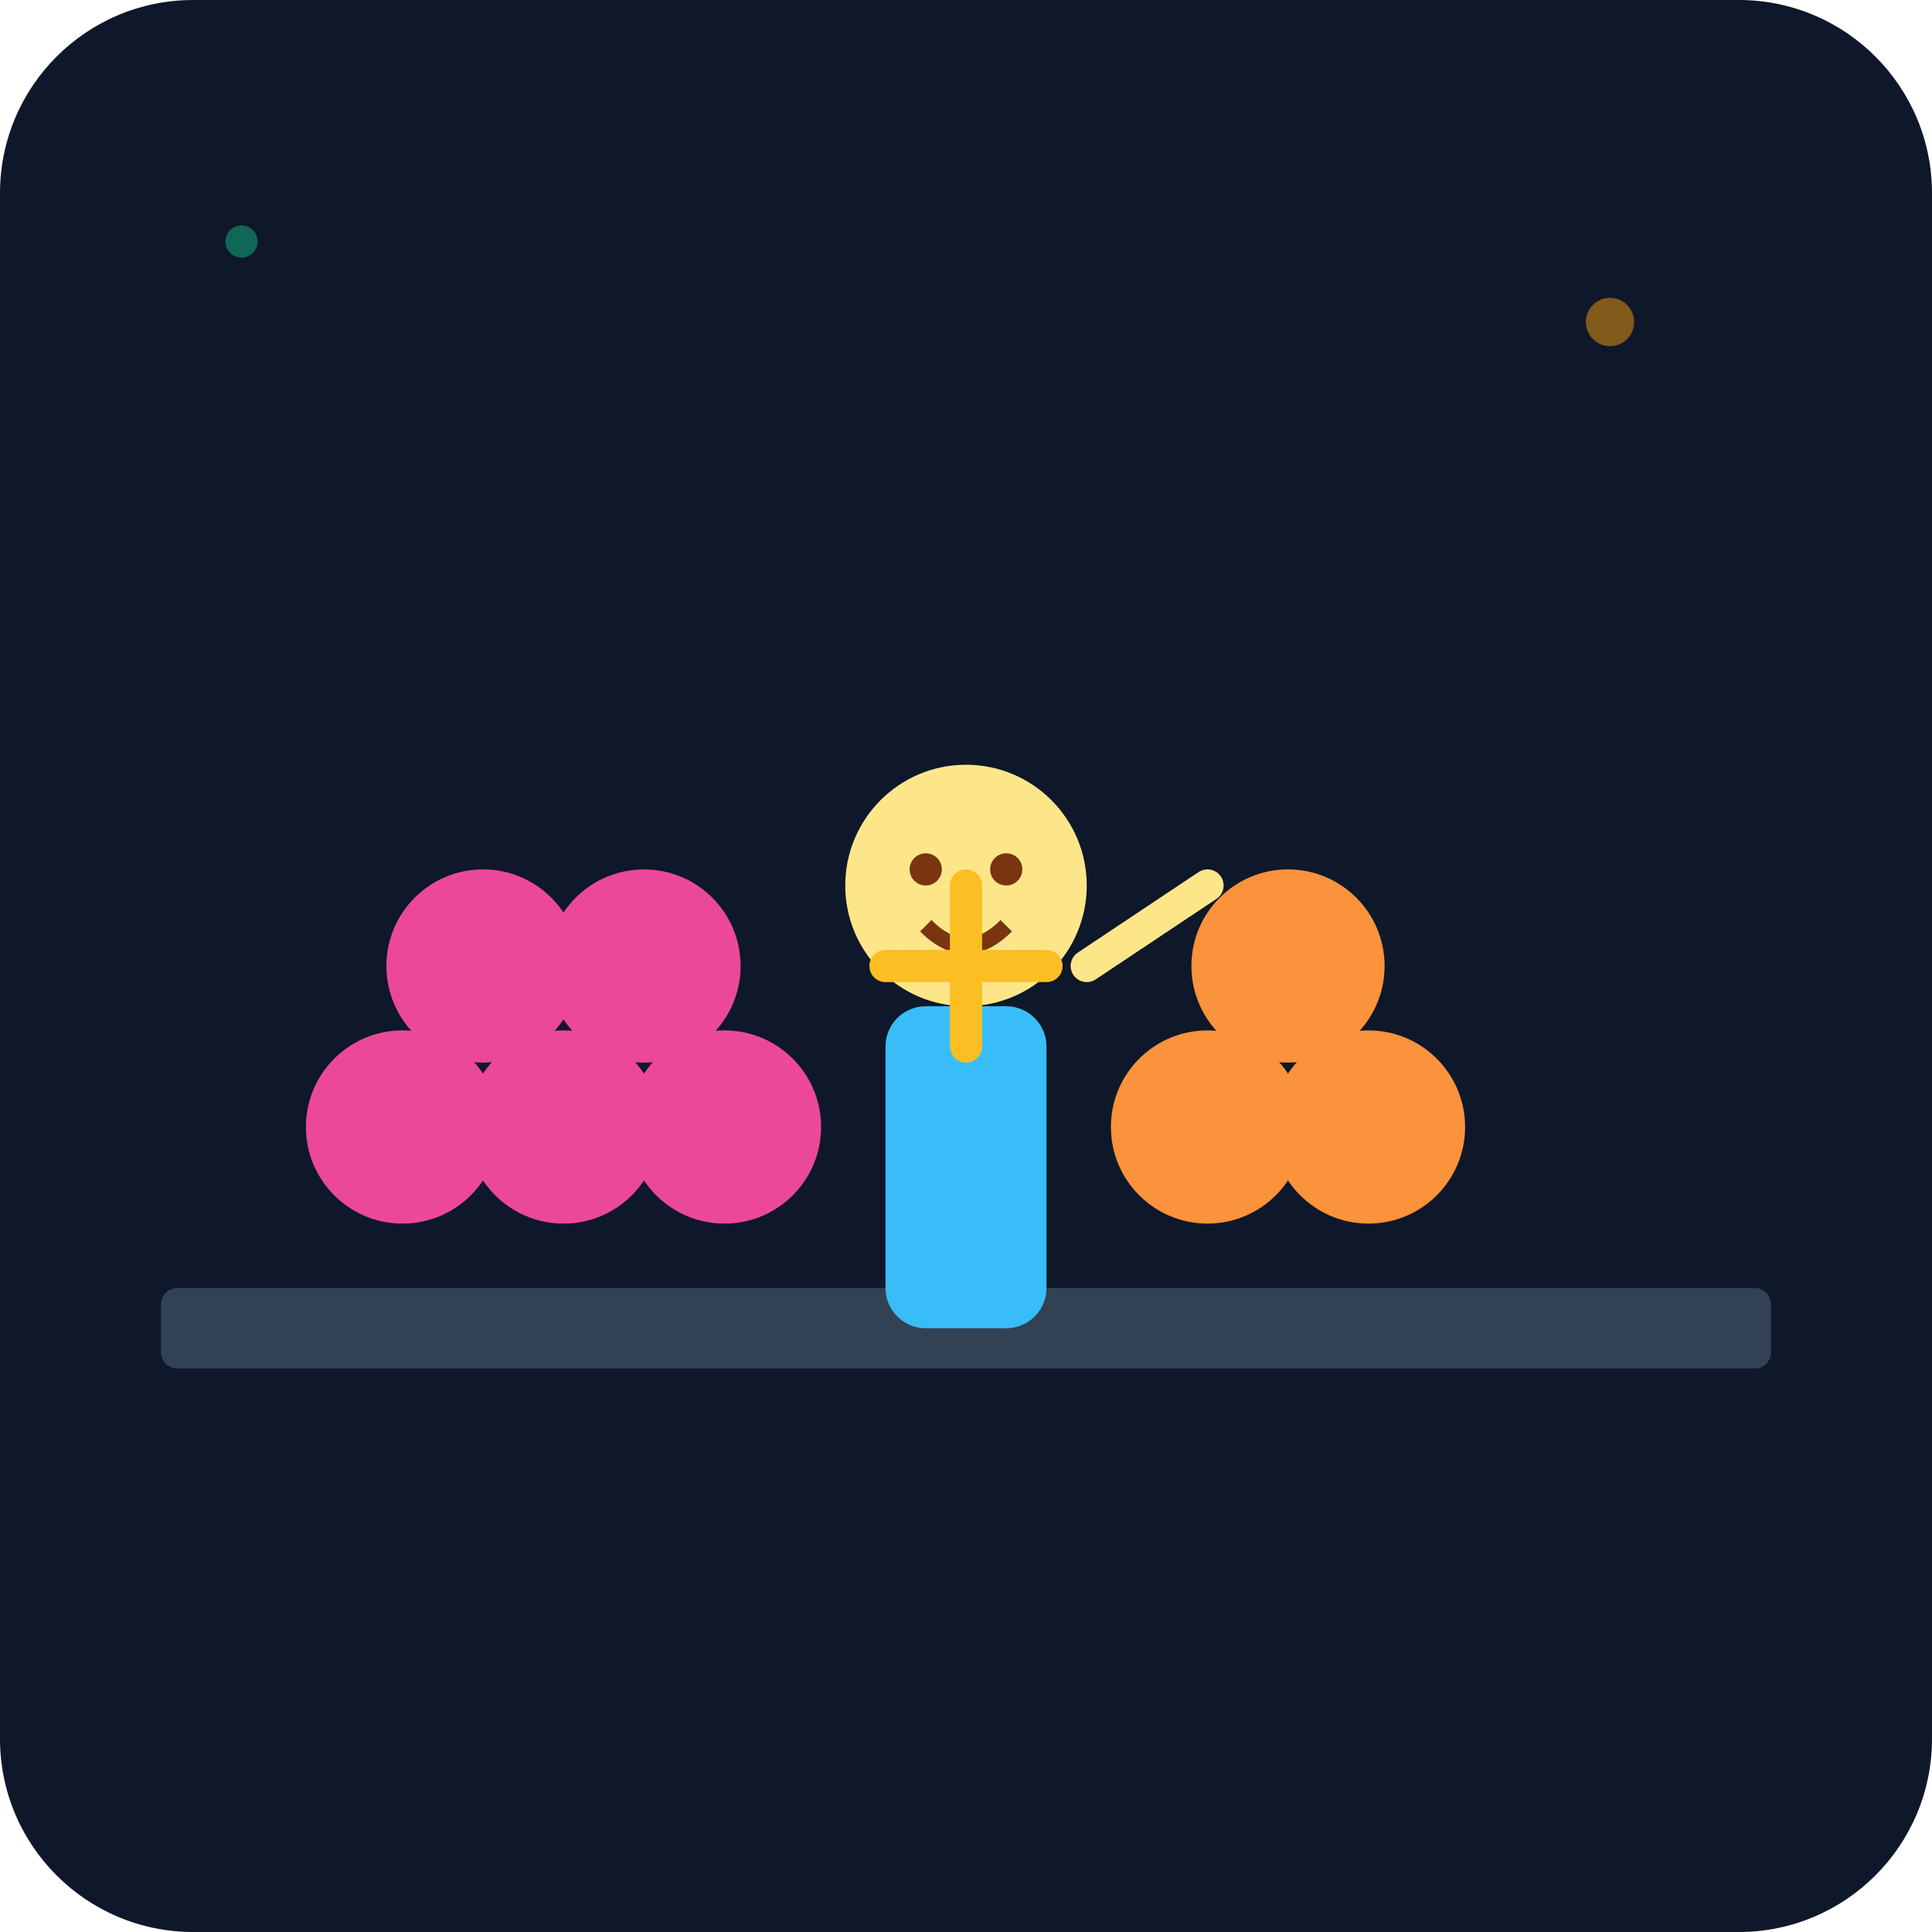
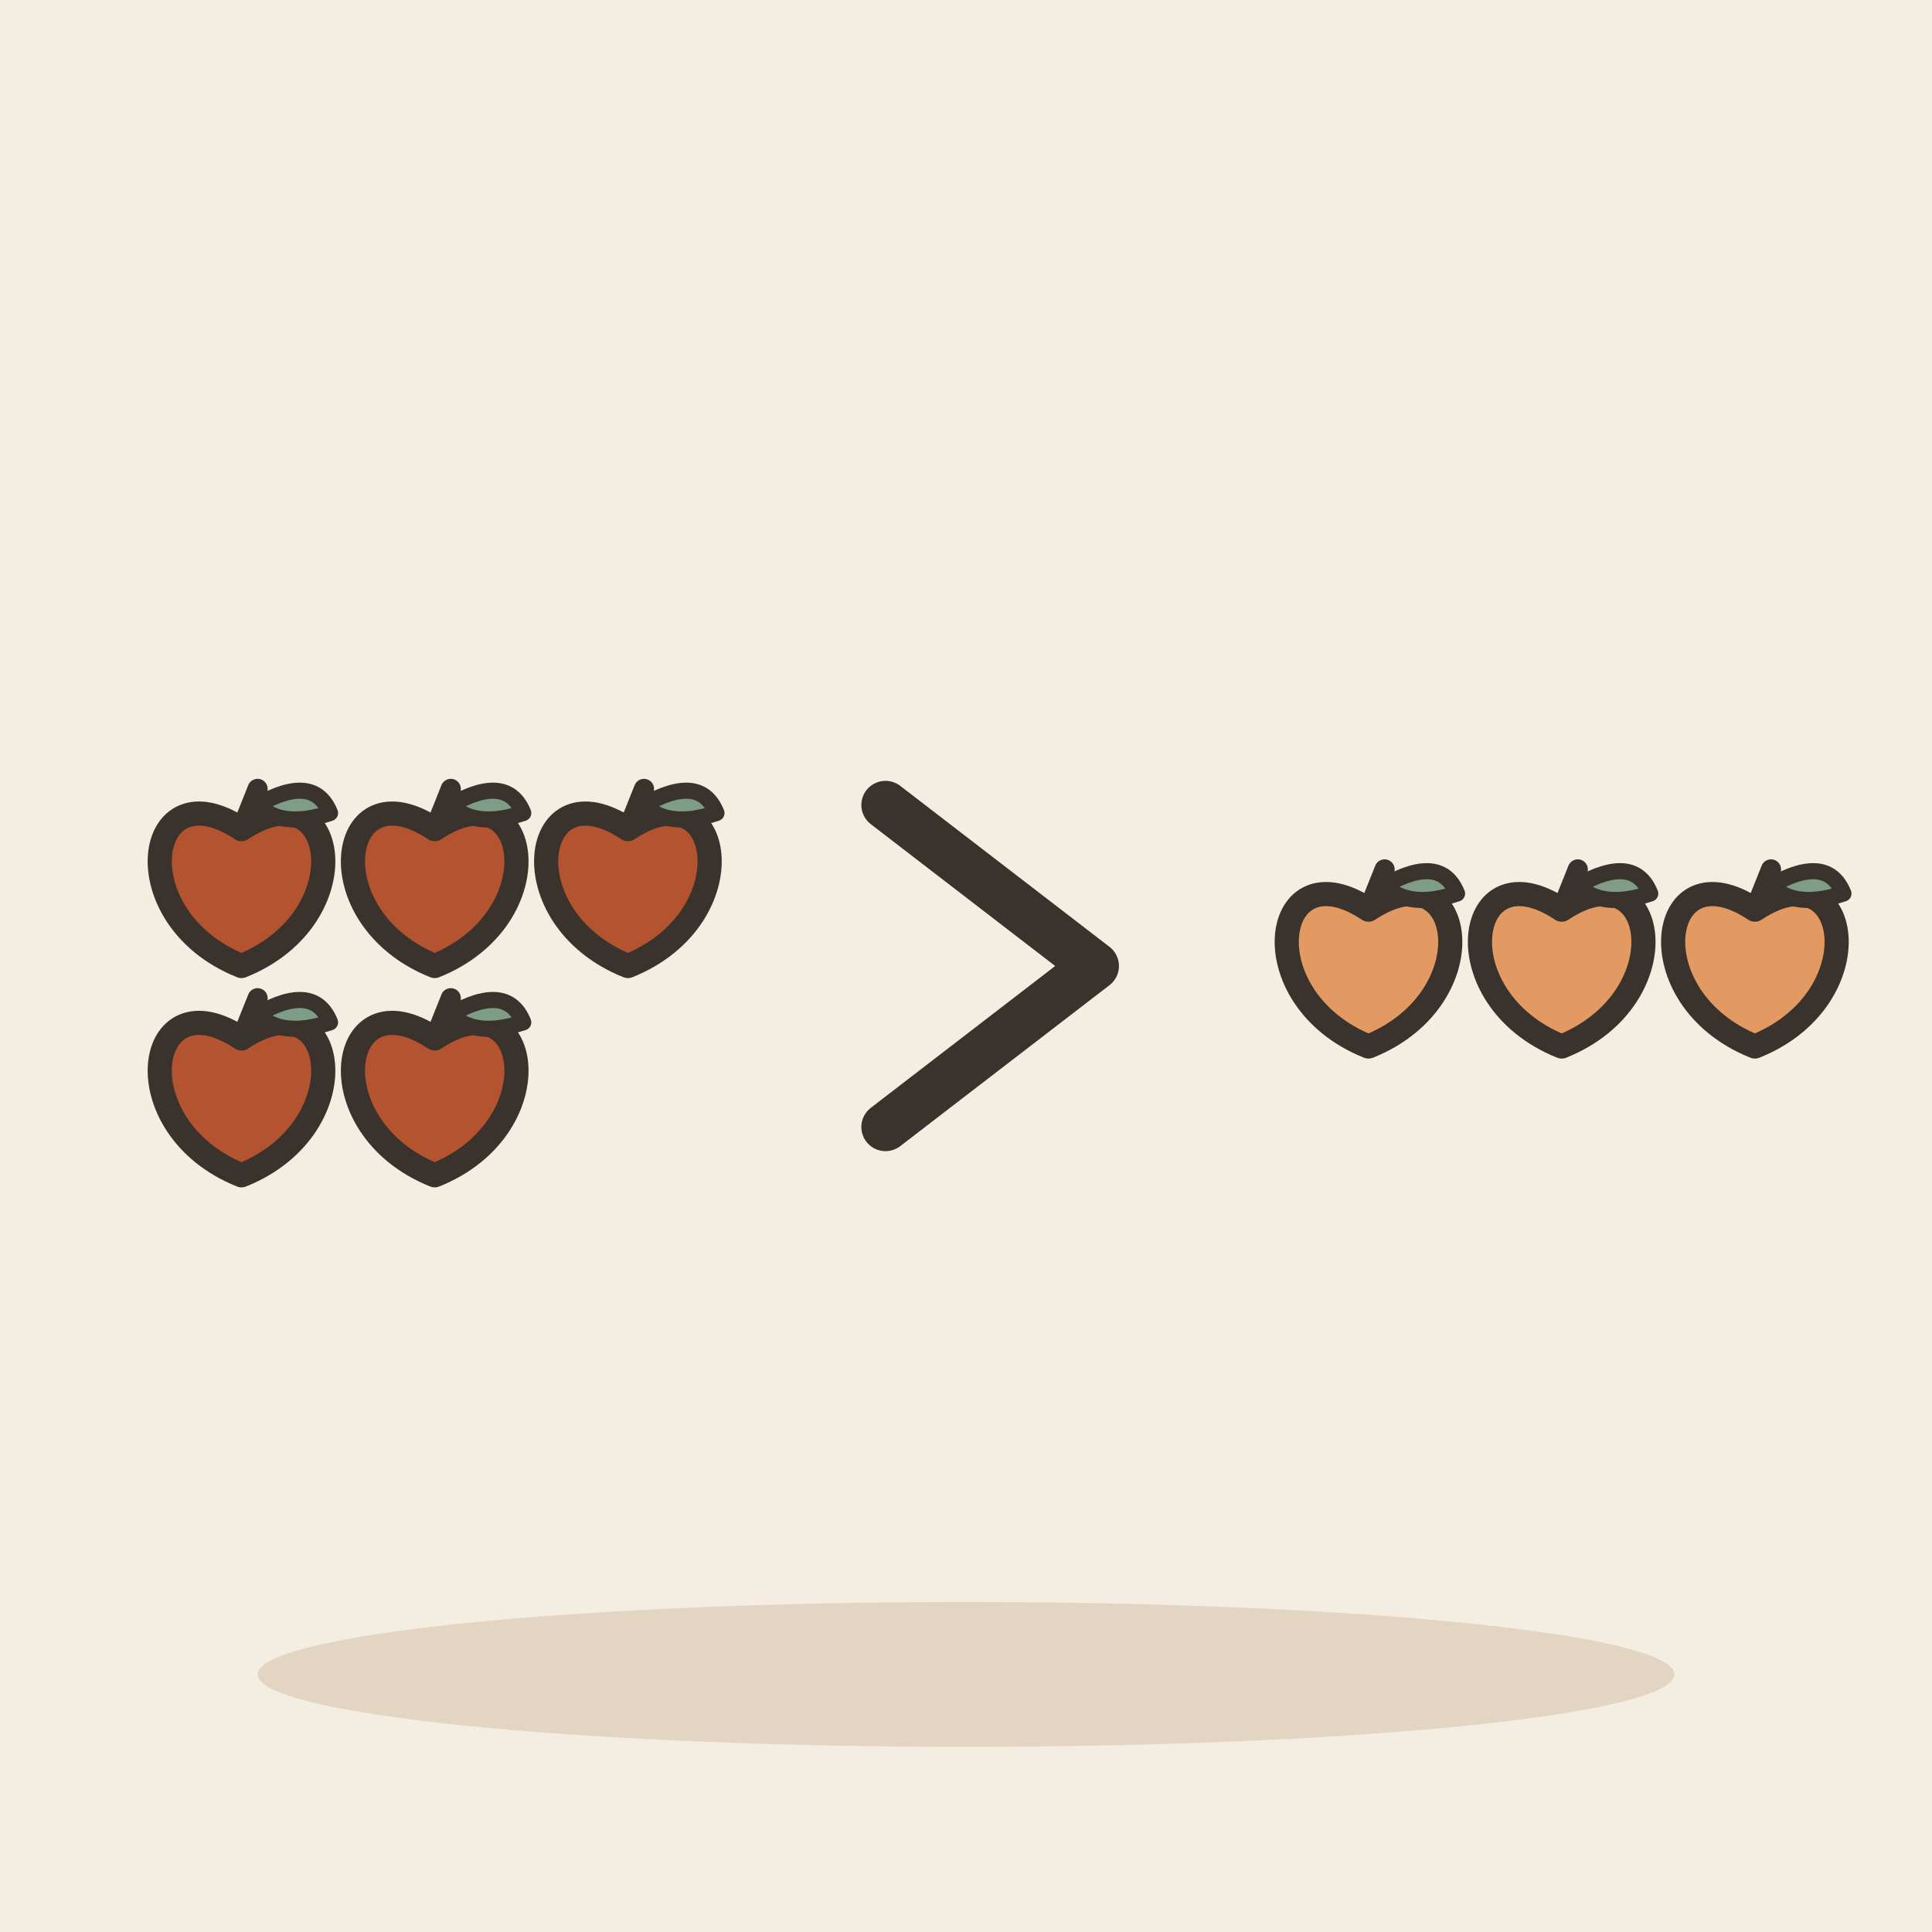
- <svg xmlns="http://www.w3.org/2000/svg" viewBox="0 0 240 240">
-   <defs>
-     <linearGradient id="bgGrad" x1="0" y1="0" x2="0" y2="240">
-       <stop offset="0%" stop-color="#0f172a" />
-       <stop offset="100%" stop-color="#1e293b" />
-     </linearGradient>
-   </defs>
-   <rect width="240" height="240" rx="24" fill="url(#bgGrad)" />
-   <rect x="20" y="160" width="200" height="10" rx="2" fill="#334155" />
-   <g transform="translate(40, 100)">
-     <circle cx="10" cy="40" r="12" fill="#ec4899" />
-     <circle cx="30" cy="40" r="12" fill="#ec4899" />
-     <circle cx="50" cy="40" r="12" fill="#ec4899" />
-     <circle cx="20" cy="20" r="12" fill="#ec4899" />
-     <circle cx="40" cy="20" r="12" fill="#ec4899" />
+ <svg xmlns="http://www.w3.org/2000/svg" viewBox="0 0 240 240" data-style="editorial">
+   <rect width="240" height="240" fill="#F4EDE2" />
+   <ellipse cx="120" cy="208" rx="88" ry="9" fill="#E3D5C1" />
+   <g transform="translate(30 110)">
+     <path d="M0 -7C12 -15 15 4 0 10C-15 4 -12 -15 0 -7Z" fill="#B4532F" stroke="#3A332D" stroke-width="3" stroke-linecap="round" stroke-linejoin="round" />
+     <path d="M0 -7L2 -12" stroke="#3A332D" stroke-width="2.5" stroke-linecap="round" fill="none" />
+     <path d="M2 -10Q9 -14 11 -9Q5 -7 2 -10Z" fill="#7E9C86" stroke="#3A332D" stroke-width="2" stroke-linecap="round" stroke-linejoin="round" />
  </g>
-   <g transform="translate(140, 120)">
-     <circle cx="10" cy="20" r="12" fill="#fb923c" />
-     <circle cx="30" cy="20" r="12" fill="#fb923c" />
-     <circle cx="20" cy="0" r="12" fill="#fb923c" />
+   <g transform="translate(54 110)">
+     <path d="M0 -7C12 -15 15 4 0 10C-15 4 -12 -15 0 -7Z" fill="#B4532F" stroke="#3A332D" stroke-width="3" stroke-linecap="round" stroke-linejoin="round" />
+     <path d="M0 -7L2 -12" stroke="#3A332D" stroke-width="2.5" stroke-linecap="round" fill="none" />
+     <path d="M2 -10Q9 -14 11 -9Q5 -7 2 -10Z" fill="#7E9C86" stroke="#3A332D" stroke-width="2" stroke-linecap="round" stroke-linejoin="round" />
  </g>
-   <g transform="translate(90, 80)">
-     <circle cx="30" cy="30" r="15" fill="#fde68a" />
-     <path d="M25 35 Q30 40 35 35" stroke="#78350f" stroke-width="2" fill="none" />
-     <circle cx="25" cy="28" r="2" fill="#78350f" />
-     <circle cx="35" cy="28" r="2" fill="#78350f" />
-     <path d="M45 40 L60 30" stroke="#fde68a" stroke-width="4" stroke-linecap="round" />
-     <rect x="20" y="45" width="20" height="40" rx="5" fill="#38bdf8" />
+   <g transform="translate(78 110)">
+     <path d="M0 -7C12 -15 15 4 0 10C-15 4 -12 -15 0 -7Z" fill="#B4532F" stroke="#3A332D" stroke-width="3" stroke-linecap="round" stroke-linejoin="round" />
+     <path d="M0 -7L2 -12" stroke="#3A332D" stroke-width="2.5" stroke-linecap="round" fill="none" />
+     <path d="M2 -10Q9 -14 11 -9Q5 -7 2 -10Z" fill="#7E9C86" stroke="#3A332D" stroke-width="2" stroke-linecap="round" stroke-linejoin="round" />
  </g>
-   <circle cx="200" cy="40" r="3" fill="#f59e0b" opacity="0.5" />
-   <circle cx="30" cy="30" r="2" fill="#10b981" opacity="0.5" />
-   <path d="M110 120 L130 120 M120 110 L120 130" stroke="#fbbf24" stroke-width="4" stroke-linecap="round" />
+   <g transform="translate(30 136)">
+     <path d="M0 -7C12 -15 15 4 0 10C-15 4 -12 -15 0 -7Z" fill="#B4532F" stroke="#3A332D" stroke-width="3" stroke-linecap="round" stroke-linejoin="round" />
+     <path d="M0 -7L2 -12" stroke="#3A332D" stroke-width="2.5" stroke-linecap="round" fill="none" />
+     <path d="M2 -10Q9 -14 11 -9Q5 -7 2 -10Z" fill="#7E9C86" stroke="#3A332D" stroke-width="2" stroke-linecap="round" stroke-linejoin="round" />
+   </g>
+   <g transform="translate(54 136)">
+     <path d="M0 -7C12 -15 15 4 0 10C-15 4 -12 -15 0 -7Z" fill="#B4532F" stroke="#3A332D" stroke-width="3" stroke-linecap="round" stroke-linejoin="round" />
+     <path d="M0 -7L2 -12" stroke="#3A332D" stroke-width="2.5" stroke-linecap="round" fill="none" />
+     <path d="M2 -10Q9 -14 11 -9Q5 -7 2 -10Z" fill="#7E9C86" stroke="#3A332D" stroke-width="2" stroke-linecap="round" stroke-linejoin="round" />
+   </g>
+   <path d="M110 100L136 120L110 140" fill="none" stroke="#3A332D" stroke-width="6" stroke-linecap="round" stroke-linejoin="round" />
+   <g transform="translate(170 120)">
+     <path d="M0 -7C12 -15 15 4 0 10C-15 4 -12 -15 0 -7Z" fill="#E39A62" stroke="#3A332D" stroke-width="3" stroke-linecap="round" stroke-linejoin="round" />
+     <path d="M0 -7L2 -12" stroke="#3A332D" stroke-width="2.5" stroke-linecap="round" fill="none" />
+     <path d="M2 -10Q9 -14 11 -9Q5 -7 2 -10Z" fill="#7E9C86" stroke="#3A332D" stroke-width="2" stroke-linecap="round" stroke-linejoin="round" />
+   </g>
+   <g transform="translate(194 120)">
+     <path d="M0 -7C12 -15 15 4 0 10C-15 4 -12 -15 0 -7Z" fill="#E39A62" stroke="#3A332D" stroke-width="3" stroke-linecap="round" stroke-linejoin="round" />
+     <path d="M0 -7L2 -12" stroke="#3A332D" stroke-width="2.5" stroke-linecap="round" fill="none" />
+     <path d="M2 -10Q9 -14 11 -9Q5 -7 2 -10Z" fill="#7E9C86" stroke="#3A332D" stroke-width="2" stroke-linecap="round" stroke-linejoin="round" />
+   </g>
+   <g transform="translate(218 120)">
+     <path d="M0 -7C12 -15 15 4 0 10C-15 4 -12 -15 0 -7Z" fill="#E39A62" stroke="#3A332D" stroke-width="3" stroke-linecap="round" stroke-linejoin="round" />
+     <path d="M0 -7L2 -12" stroke="#3A332D" stroke-width="2.5" stroke-linecap="round" fill="none" />
+     <path d="M2 -10Q9 -14 11 -9Q5 -7 2 -10Z" fill="#7E9C86" stroke="#3A332D" stroke-width="2" stroke-linecap="round" stroke-linejoin="round" />
+   </g>
</svg>
